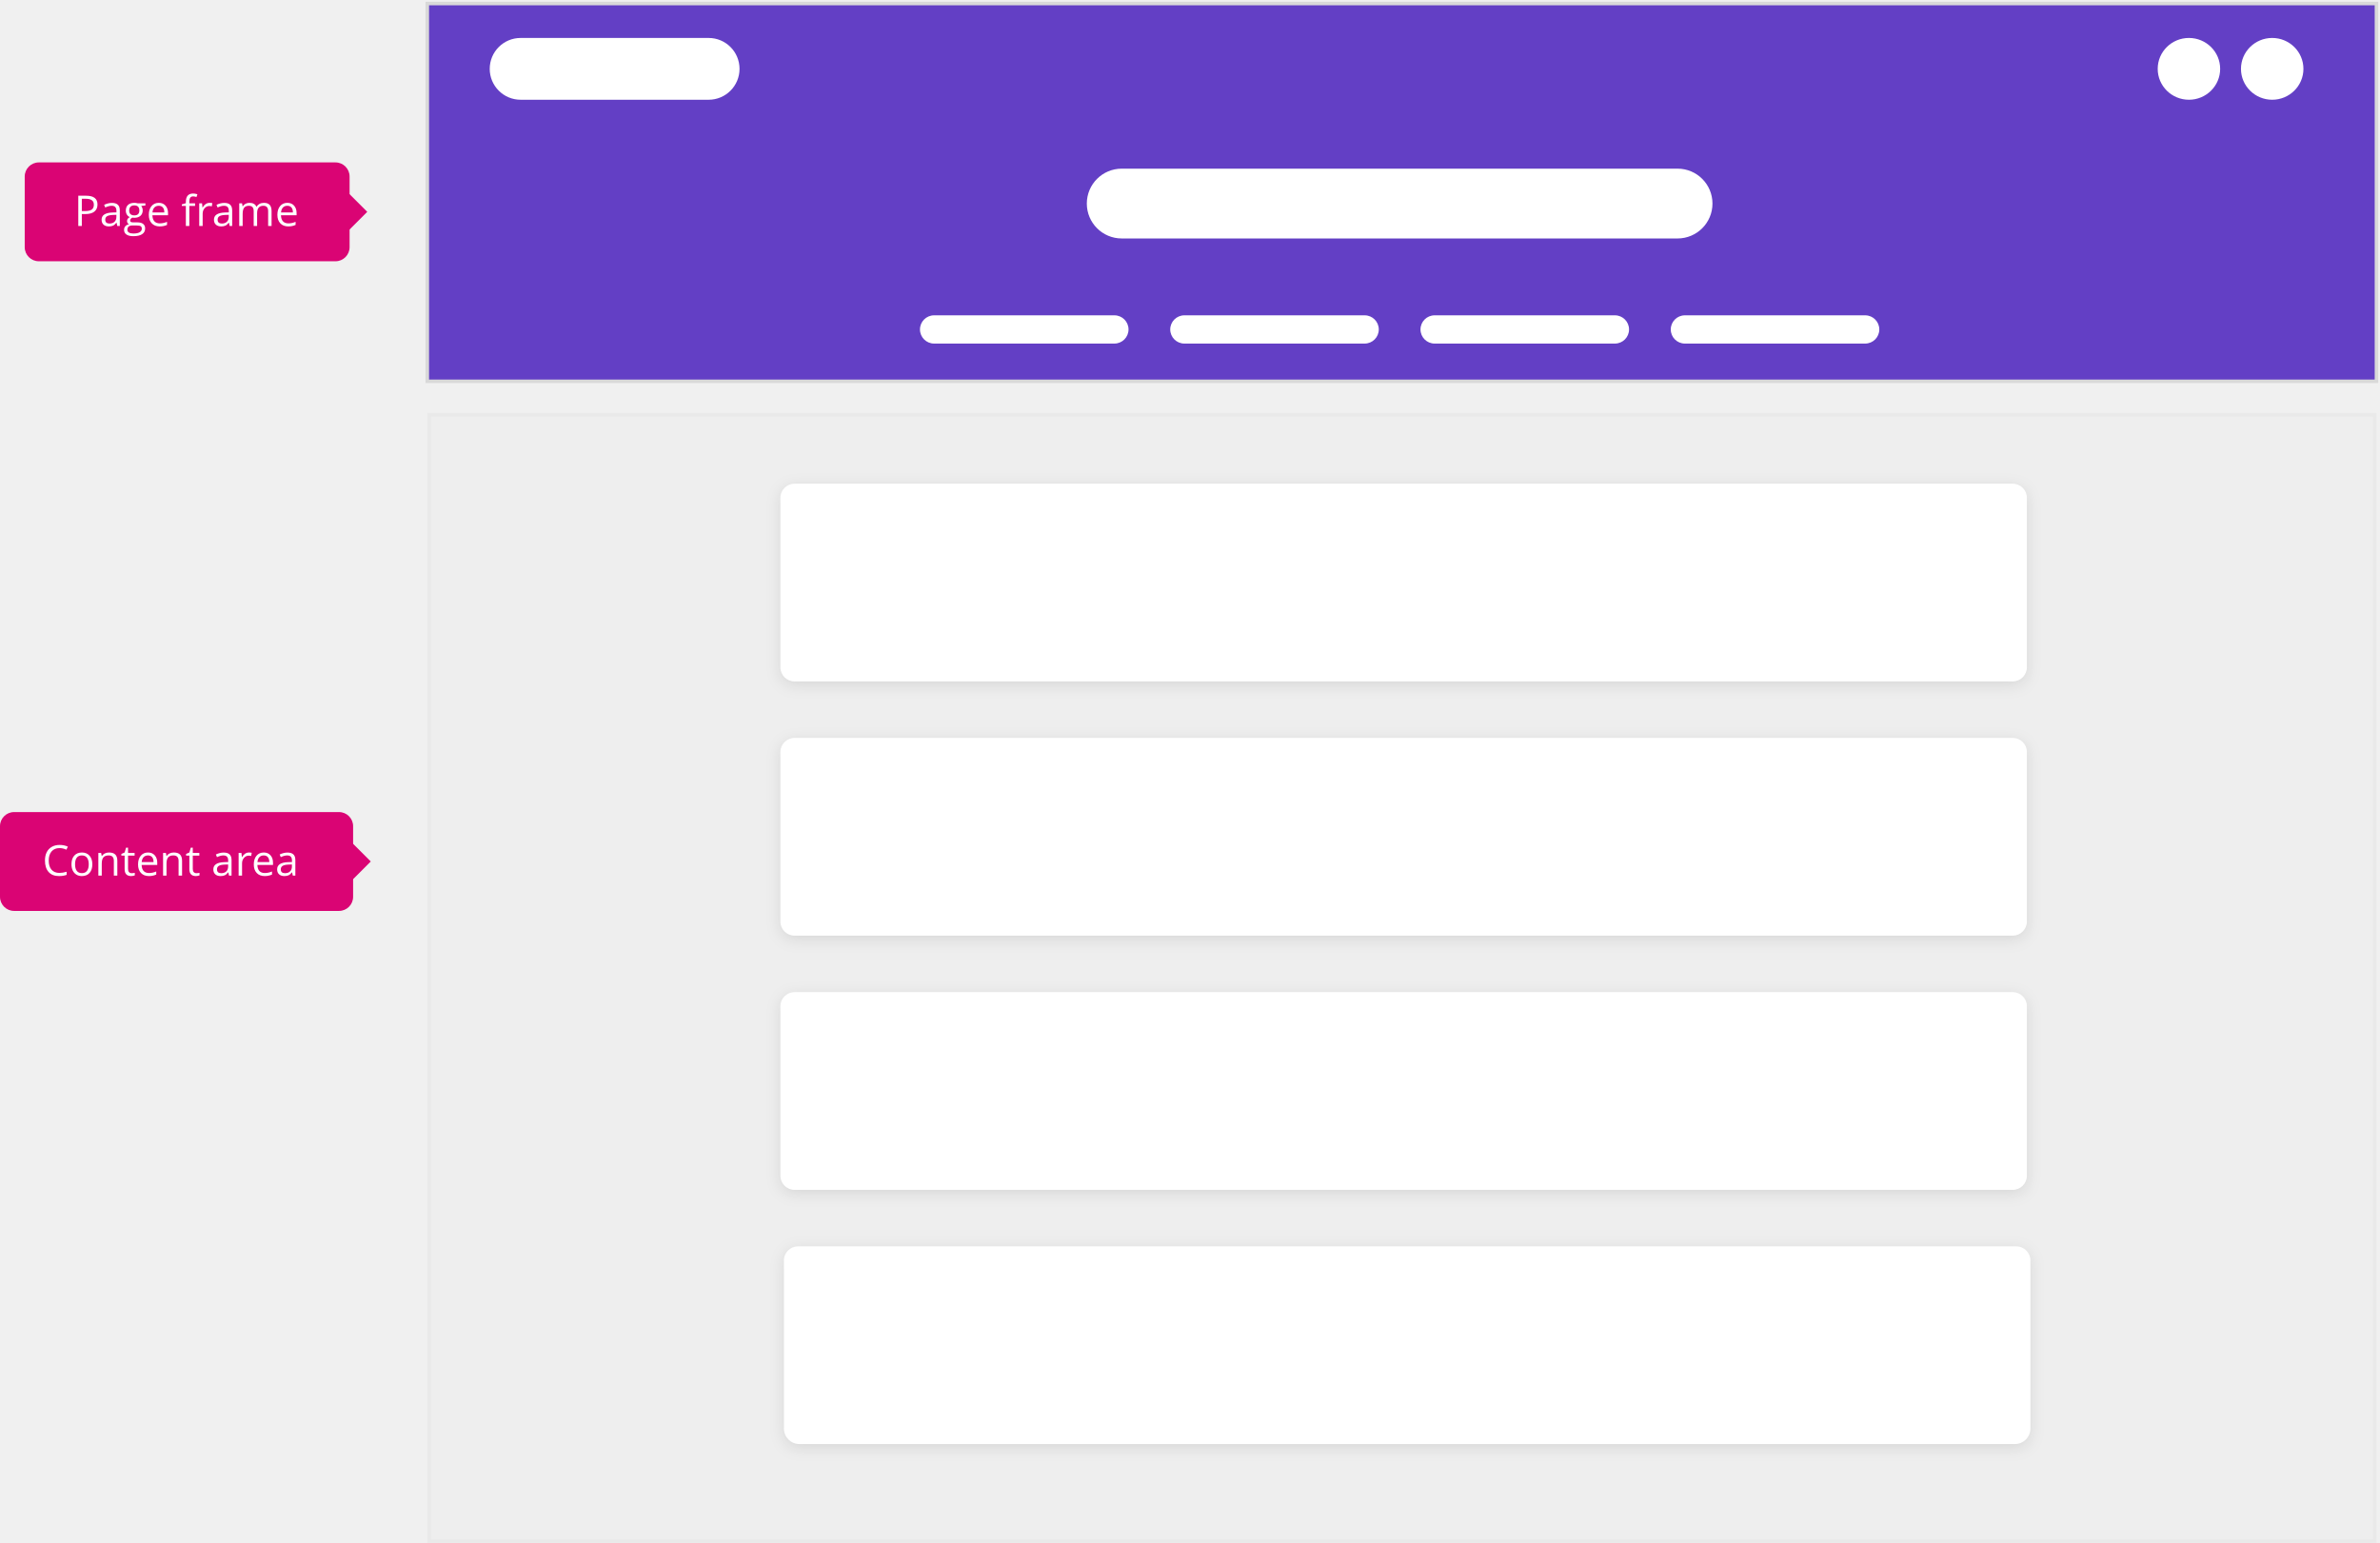
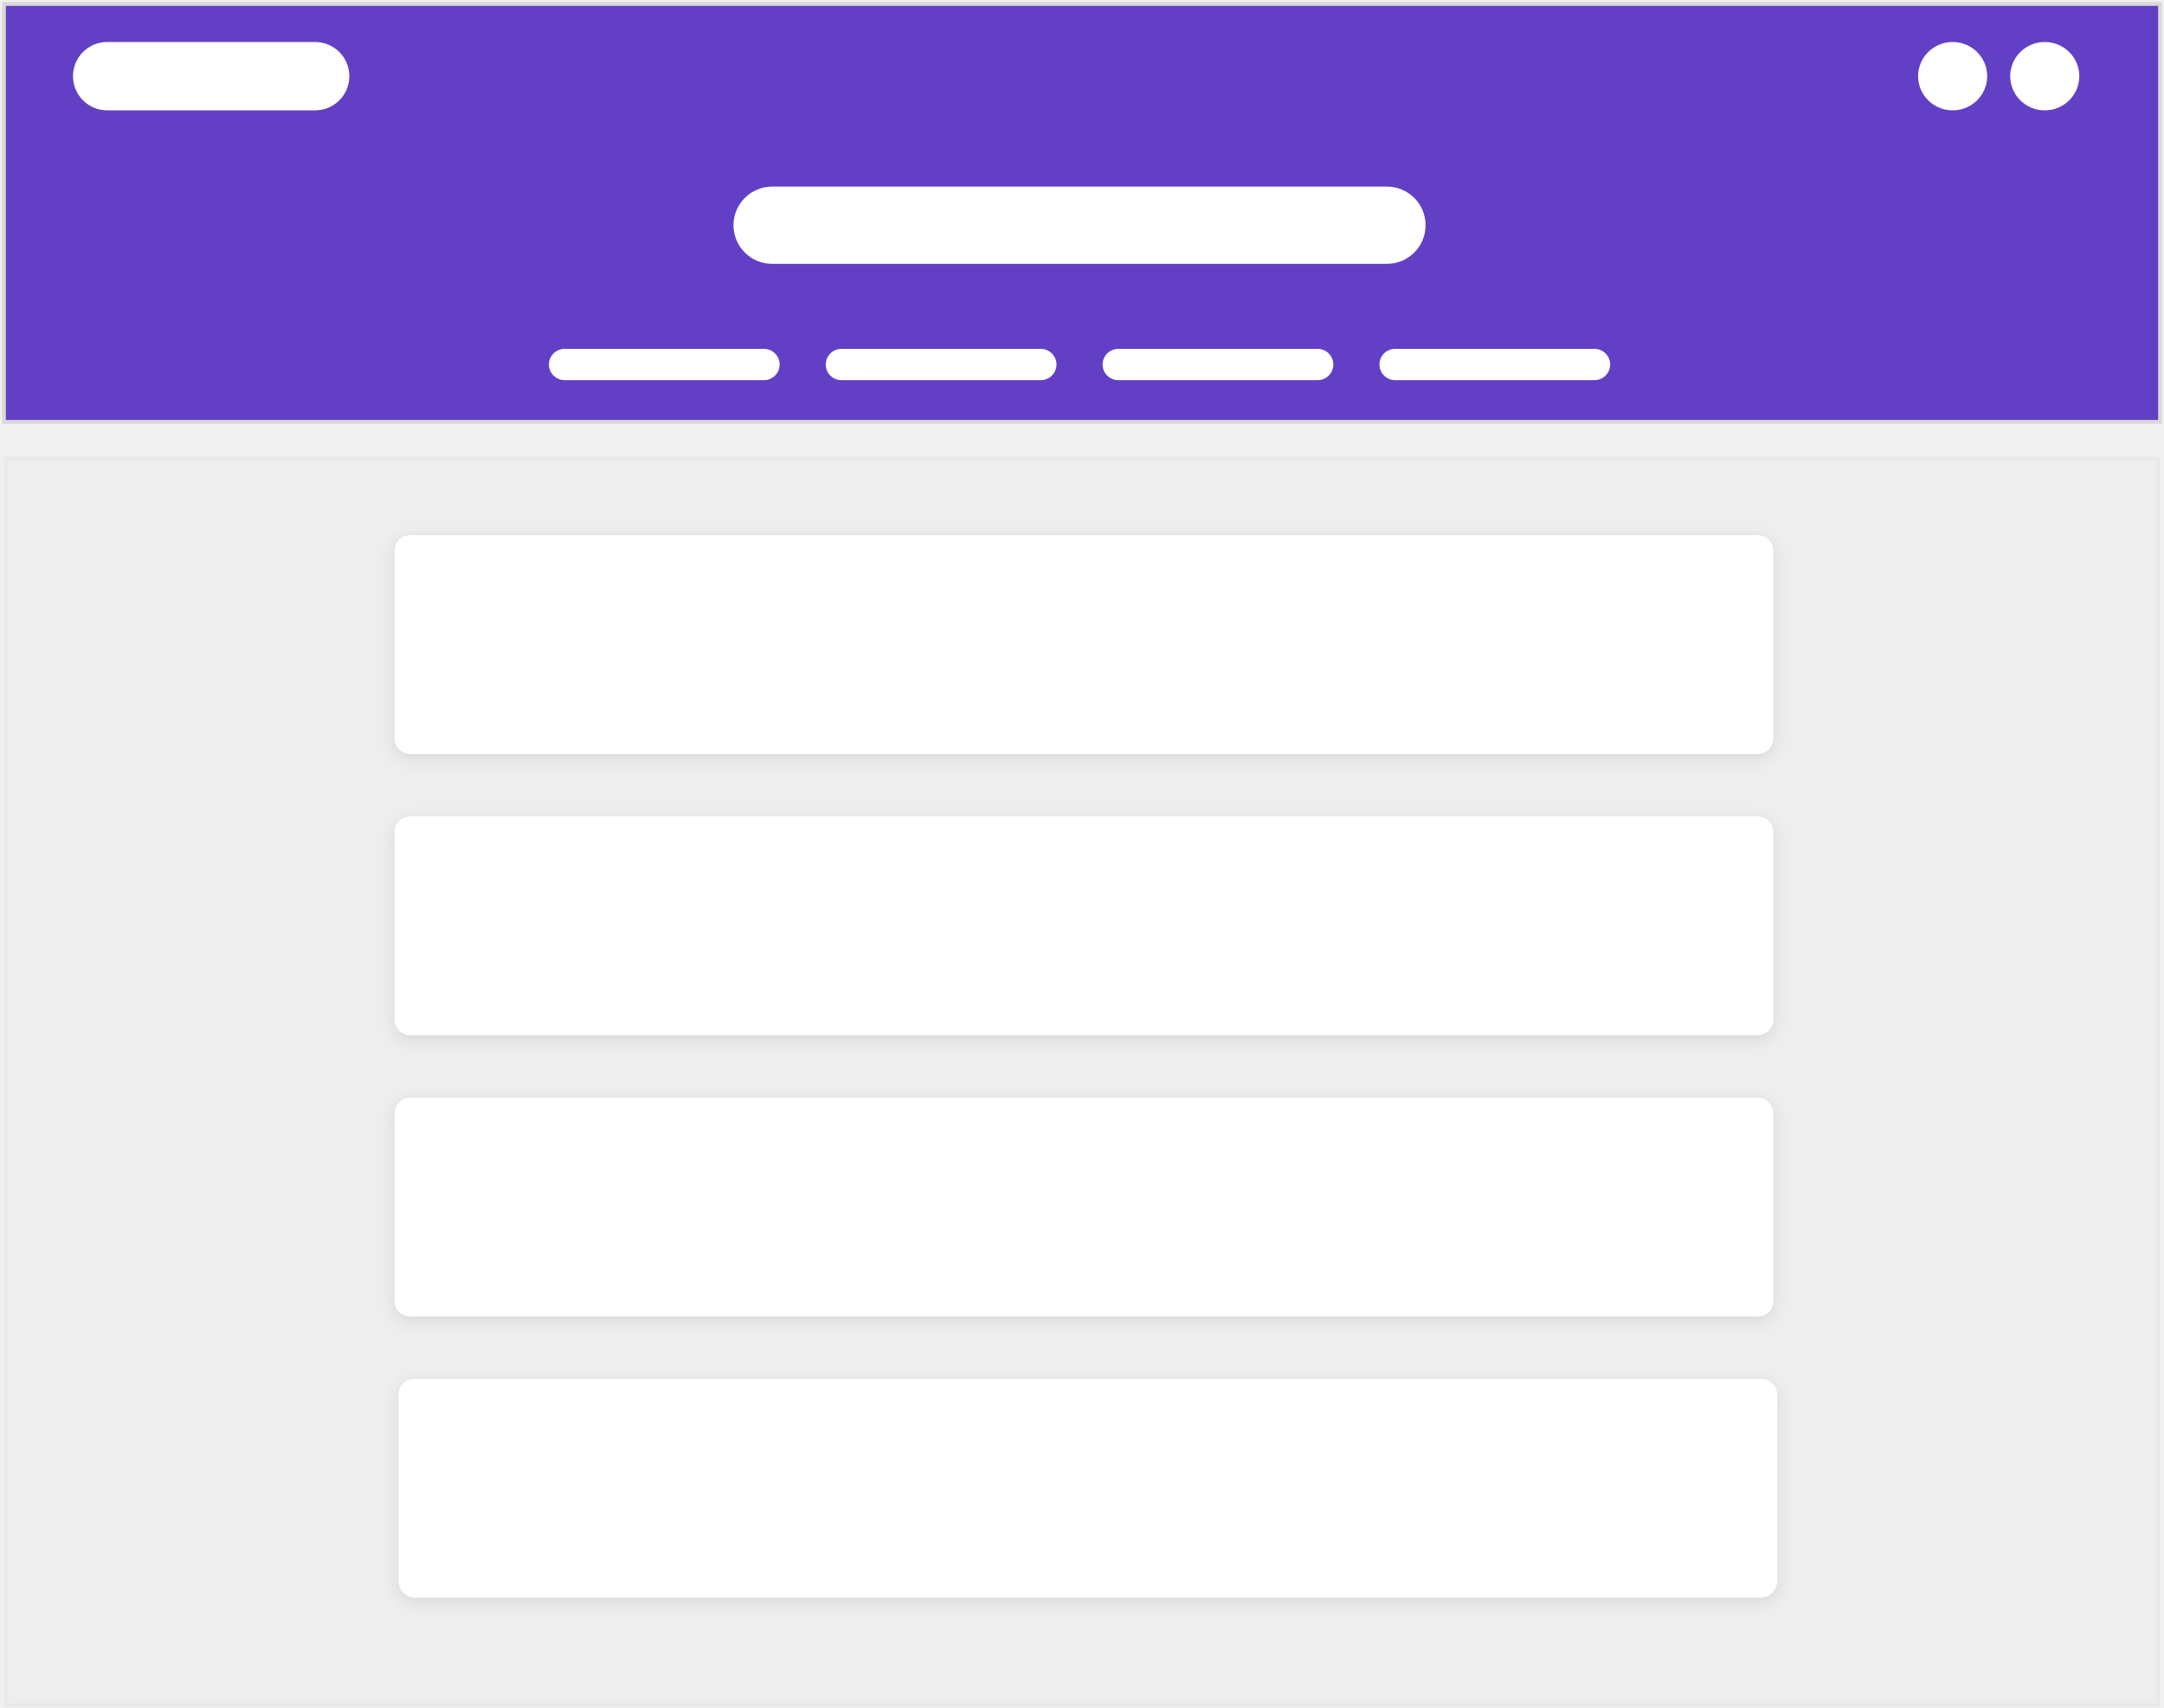
- <svg xmlns="http://www.w3.org/2000/svg" xmlns:xlink="http://www.w3.org/1999/xlink" width="674" height="437" viewBox="0 0 674 437">
+ <svg xmlns="http://www.w3.org/2000/svg" xmlns:xlink="http://www.w3.org/1999/xlink" width="554" height="437" viewBox="0 0 554 437">
  <defs>
-     <rect id="structure-b" width="353" height="56" x="221" y="136" rx="4" />
+     <rect id="structure-b" width="353" height="56" x="100" y="136" rx="4" />
    <filter id="structure-a" width="103.7%" height="123.2%" x="-1.8%" y="-9.8%" filterUnits="objectBoundingBox">
      <feOffset dy="1" in="SourceAlpha" result="shadowOffsetOuter1" />
      <feGaussianBlur in="shadowOffsetOuter1" result="shadowBlurOuter1" stdDeviation="2" />
      <feColorMatrix in="shadowBlurOuter1" values="0 0 0 0 0   0 0 0 0 0   0 0 0 0 0  0 0 0 0.1 0" />
    </filter>
-     <rect id="structure-d" width="353" height="56" x="221" y="208" rx="4" />
+     <rect id="structure-d" width="353" height="56" x="100" y="208" rx="4" />
    <filter id="structure-c" width="103.7%" height="123.2%" x="-1.8%" y="-9.8%" filterUnits="objectBoundingBox">
      <feOffset dy="1" in="SourceAlpha" result="shadowOffsetOuter1" />
      <feGaussianBlur in="shadowOffsetOuter1" result="shadowBlurOuter1" stdDeviation="2" />
      <feColorMatrix in="shadowBlurOuter1" values="0 0 0 0 0   0 0 0 0 0   0 0 0 0 0  0 0 0 0.1 0" />
    </filter>
-     <rect id="structure-f" width="353" height="56" x="221" y="280" rx="4" />
+     <rect id="structure-f" width="353" height="56" x="100" y="280" rx="4" />
    <filter id="structure-e" width="103.7%" height="123.2%" x="-1.8%" y="-9.8%" filterUnits="objectBoundingBox">
      <feOffset dy="1" in="SourceAlpha" result="shadowOffsetOuter1" />
      <feGaussianBlur in="shadowOffsetOuter1" result="shadowBlurOuter1" stdDeviation="2" />
      <feColorMatrix in="shadowBlurOuter1" values="0 0 0 0 0   0 0 0 0 0   0 0 0 0 0  0 0 0 0.1 0" />
    </filter>
-     <path id="structure-h" d="M226,352 L571,352 C573.209,352 575,353.791 575,356 L575,403.6 C575,406.03 573.03,408 570.6,408 L226.4,408 C223.97,408 222,406.03 222,403.6 L222,356 C222,353.791 223.791,352 226,352 Z" />
+     <path id="structure-h" d="M105,352 L450,352 C452.209,352 454,353.791 454,356 L454,403.6 C454,406.03 452.03,408 449.6,408 L105.4,408 C102.97,408 101,406.03 101,403.6 L101,356 C101,353.791 102.791,352 105,352 Z" />
    <filter id="structure-g" width="103.7%" height="123.2%" x="-1.8%" y="-9.8%" filterUnits="objectBoundingBox">
      <feOffset dy="1" in="SourceAlpha" result="shadowOffsetOuter1" />
      <feGaussianBlur in="shadowOffsetOuter1" result="shadowBlurOuter1" stdDeviation="2" />
      <feColorMatrix in="shadowBlurOuter1" values="0 0 0 0 0   0 0 0 0 0   0 0 0 0 0  0 0 0 0.1 0" />
    </filter>
  </defs>
-   <g fill="none" fill-rule="evenodd" transform="translate(0 1)">
-     <rect width="551" height="319" x=".5" y=".5" fill="#EEE" stroke="#E9E9E9" transform="translate(121 116)" />
-     <g transform="translate(121)">
-       <rect width="552" height="107" fill="#633FC5" stroke="#D9D9D9" />
-       <rect width="177.181" height="19.77" x="186.779" y="46.769" fill="#FFF" rx="9.885" />
-       <rect width="59.06" height="8" x="139.53" y="88.308" fill="#FFF" rx="4" />
-       <rect width="59.06" height="8" x="210.403" y="88.308" fill="#FFF" rx="4" />
-       <rect width="59.06" height="8" x="281.275" y="88.308" fill="#FFF" rx="4" />
-       <rect width="59.06" height="8" x="352.148" y="88.308" fill="#FFF" rx="4" />
-       <g fill="#FFF" transform="translate(17 9)">
-         <rect width="70.744" height="17.5" x=".686" y=".75" rx="8.75" />
-         <ellipse cx="505.471" cy="9.5" rx="8.843" ry="8.75" />
-         <ellipse cx="481.89" cy="9.5" rx="8.843" ry="8.75" />
-       </g>
+   <g fill="none" fill-rule="evenodd" transform="translate(1 1)">
+     <rect width="551" height="319" x=".5" y=".5" fill="#EEE" stroke="#E9E9E9" transform="translate(0 116)" />
+     <rect width="552" height="107" fill="#633FC5" stroke="#D9D9D9" />
+     <rect width="177.181" height="19.77" x="186.779" y="46.769" fill="#FFF" rx="9.885" />
+     <rect width="59.06" height="8" x="139.53" y="88.308" fill="#FFF" rx="4" />
+     <rect width="59.06" height="8" x="210.403" y="88.308" fill="#FFF" rx="4" />
+     <rect width="59.06" height="8" x="281.275" y="88.308" fill="#FFF" rx="4" />
+     <rect width="59.06" height="8" x="352.148" y="88.308" fill="#FFF" rx="4" />
+     <g fill="#FFF" transform="translate(17 9)">
+       <rect width="70.744" height="17.5" x=".686" y=".75" rx="8.75" />
+       <ellipse cx="505.471" cy="9.5" rx="8.843" ry="8.75" />
+       <ellipse cx="481.89" cy="9.5" rx="8.843" ry="8.75" />
    </g>
-     <g transform="translate(7 45)">
-       <rect width="92" height="28" fill="#DA0474" rx="4" />
-       <polygon fill="#DA0474" points="85 14 91 8 97 14 91 20" />
-       <text fill="#FFF" font-family="OpenSans-Semibold, Open Sans" font-size="12" font-weight="500">
-         <tspan x="14" y="18">Page frame</tspan>
-       </text>
+     <g>
+       <use fill="#000" filter="url(#structure-a)" xlink:href="#structure-b" />
+       <use fill="#FFF" xlink:href="#structure-b" />
    </g>
-     <g transform="translate(0 229)">
-       <rect width="100" height="28" fill="#DA0474" rx="4" />
-       <polygon fill="#DA0474" points="93 14 99 8 105 14 99 20" />
-       <text fill="#FFF" font-family="OpenSans-Semibold, Open Sans" font-size="12" font-weight="500">
-         <tspan x="12" y="18">Content area</tspan>
-       </text>
+     <g>
+       <use fill="#000" filter="url(#structure-c)" xlink:href="#structure-d" />
+       <use fill="#FFF" xlink:href="#structure-d" />
    </g>
-     <use fill="#000" filter="url(#structure-a)" xlink:href="#structure-b" />
-     <use fill="#FFF" xlink:href="#structure-b" />
-     <use fill="#000" filter="url(#structure-c)" xlink:href="#structure-d" />
-     <use fill="#FFF" xlink:href="#structure-d" />
    <g>
      <use fill="#000" filter="url(#structure-e)" xlink:href="#structure-f" />
      <use fill="#FFF" xlink:href="#structure-f" />
    </g>
    <g>
      <use fill="#000" filter="url(#structure-g)" xlink:href="#structure-h" />
      <use fill="#FFF" xlink:href="#structure-h" />
    </g>
  </g>
</svg>
